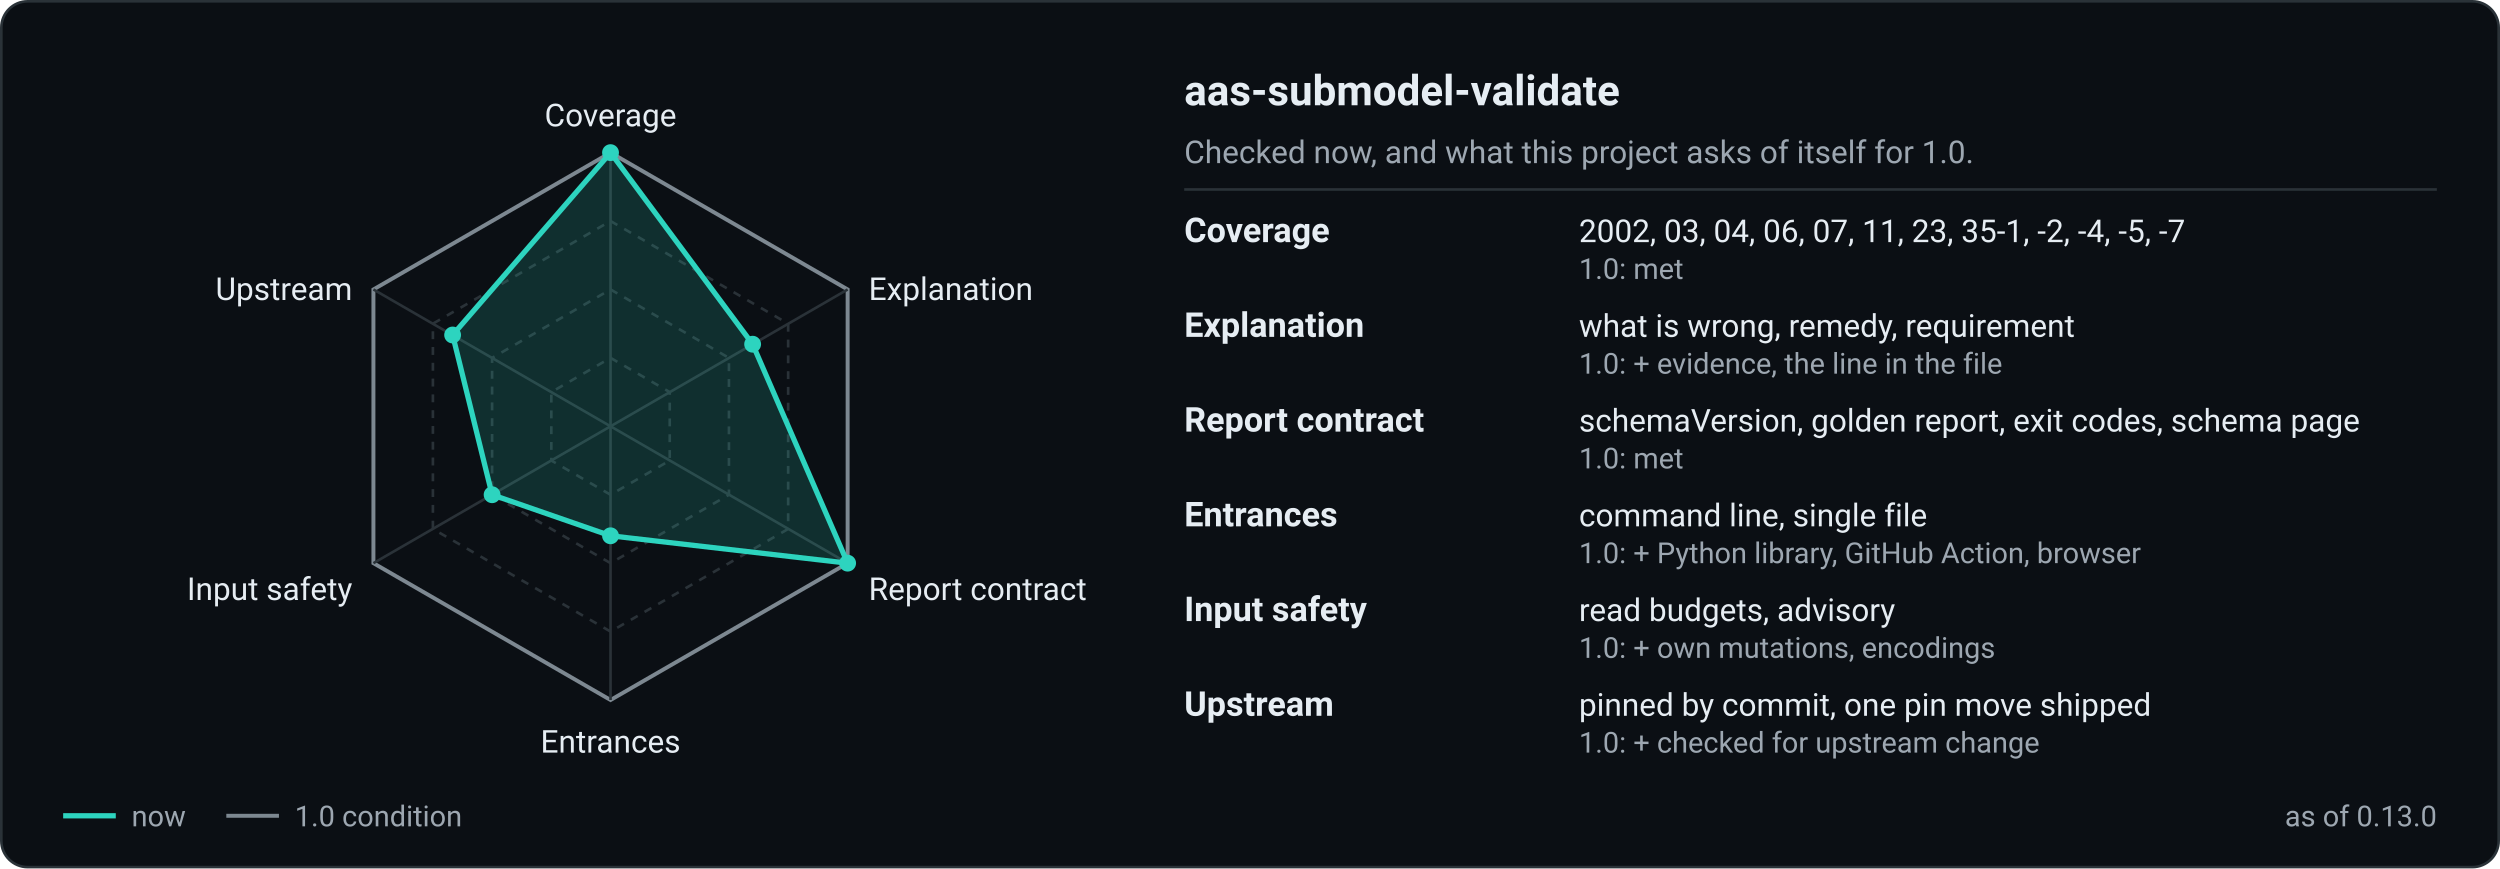
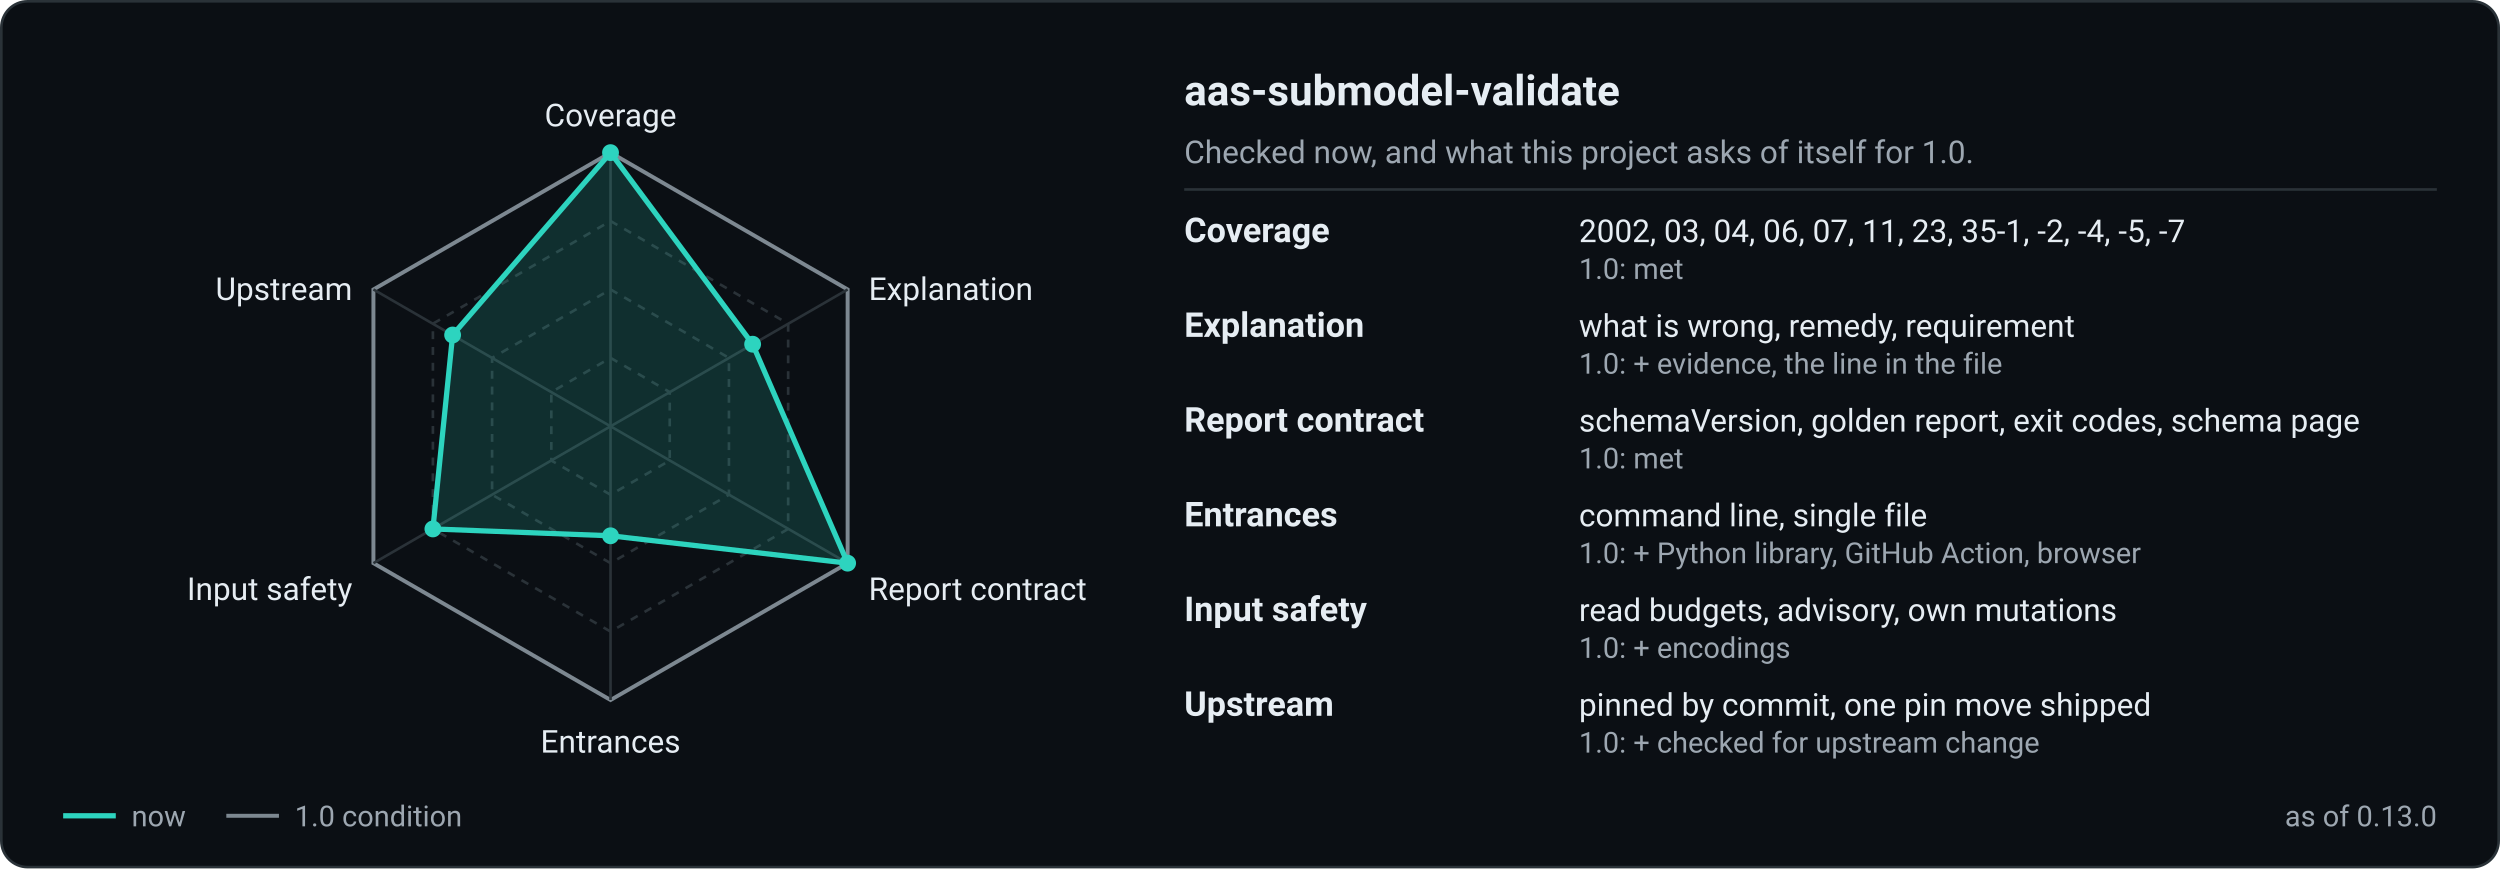
<svg xmlns="http://www.w3.org/2000/svg" width="950" height="330" viewBox="0 0 950 330" role="img" aria-labelledby="t d">
  <rect x="0.5" y="0.5" width="949" height="329" rx="10" fill="#0b0f14" stroke="#2a3238" />
  <polygon points="232.0,136.0 254.5,149.0 254.5,175.0 232.0,188.0 209.5,175.0 209.5,149.0" fill="none" stroke="#2a3238" stroke-width="1" stroke-dasharray="3 3" />
  <polygon points="232.0,110.0 277.0,136.0 277.0,188.0 232.0,214.0 187.0,188.0 187.0,136.0" fill="none" stroke="#2a3238" stroke-width="1" stroke-dasharray="3 3" />
  <polygon points="232.0,84.0 299.5,123.0 299.5,201.0 232.0,240.0 164.5,201.0 164.5,123.0" fill="none" stroke="#2a3238" stroke-width="1" stroke-dasharray="3 3" />
  <polygon points="232.0,58.0 322.1,110.0 322.1,214.0 232.0,266.0 141.9,214.0 141.9,110.0" fill="none" stroke="#7d8891" stroke-width="1.5" />
  <line x1="232" y1="162" x2="232.0" y2="58.0" stroke="#2a3238" stroke-width="1" />
  <line x1="232" y1="162" x2="322.1" y2="110.0" stroke="#2a3238" stroke-width="1" />
  <line x1="232" y1="162" x2="322.1" y2="214.0" stroke="#2a3238" stroke-width="1" />
  <line x1="232" y1="162" x2="232.0" y2="266.0" stroke="#2a3238" stroke-width="1" />
  <line x1="232" y1="162" x2="141.9" y2="214.0" stroke="#2a3238" stroke-width="1" />
  <line x1="232" y1="162" x2="141.9" y2="110.0" stroke="#2a3238" stroke-width="1" />
-   <polygon points="232.0,58.0 286.0,130.8 322.1,214.0 232.0,203.6 187.0,188.0 172.0,127.3" fill="#2dd4bf" fill-opacity="0.16" stroke="#2dd4bf" stroke-width="2" stroke-linejoin="round" />
+   <polygon points="232.0,58.0 286.0,130.8 322.1,214.0 232.0,203.6 164.5,201.0 172.0,127.3" fill="#2dd4bf" fill-opacity="0.16" stroke="#2dd4bf" stroke-width="2" stroke-linejoin="round" />
  <circle cx="232.0" cy="58.0" r="3.2" fill="#2dd4bf" />
  <circle cx="286.0" cy="130.8" r="3.2" fill="#2dd4bf" />
  <circle cx="322.1" cy="214.0" r="3.2" fill="#2dd4bf" />
  <circle cx="232.0" cy="203.6" r="3.2" fill="#2dd4bf" />
-   <circle cx="187.0" cy="188.0" r="3.2" fill="#2dd4bf" />
+   <circle cx="164.5" cy="201.0" r="3.2" fill="#2dd4bf" />
  <circle cx="172.0" cy="127.3" r="3.2" fill="#2dd4bf" />
  <text x="232.0" y="48.0" text-anchor="middle" font-family="-apple-system, 'Segoe UI', Roboto, 'Helvetica Neue', Arial, sans-serif" font-size="12" fill="#e6edf3">Coverage</text>
  <text x="330.1" y="114.0" text-anchor="start" font-family="-apple-system, 'Segoe UI', Roboto, 'Helvetica Neue', Arial, sans-serif" font-size="12" fill="#e6edf3">Explanation</text>
  <text x="330.1" y="228.0" text-anchor="start" font-family="-apple-system, 'Segoe UI', Roboto, 'Helvetica Neue', Arial, sans-serif" font-size="12" fill="#e6edf3">Report contract</text>
  <text x="232.0" y="286.0" text-anchor="middle" font-family="-apple-system, 'Segoe UI', Roboto, 'Helvetica Neue', Arial, sans-serif" font-size="12" fill="#e6edf3">Entrances</text>
  <text x="133.9" y="228.0" text-anchor="end" font-family="-apple-system, 'Segoe UI', Roboto, 'Helvetica Neue', Arial, sans-serif" font-size="12" fill="#e6edf3">Input safety</text>
  <text x="133.9" y="114.0" text-anchor="end" font-family="-apple-system, 'Segoe UI', Roboto, 'Helvetica Neue', Arial, sans-serif" font-size="12" fill="#e6edf3">Upstream</text>
  <line x1="24" y1="310" x2="44" y2="310" stroke="#2dd4bf" stroke-width="2" />
  <text x="50" y="314" font-family="-apple-system, 'Segoe UI', Roboto, 'Helvetica Neue', Arial, sans-serif" font-size="11" fill="#9da7b1">now</text>
  <line x1="86" y1="310" x2="106" y2="310" stroke="#7d8891" stroke-width="1.5" />
  <text x="112" y="314" font-family="-apple-system, 'Segoe UI', Roboto, 'Helvetica Neue', Arial, sans-serif" font-size="11" fill="#9da7b1">1.0 condition</text>
  <text x="926" y="314" text-anchor="end" font-family="-apple-system, 'Segoe UI', Roboto, 'Helvetica Neue', Arial, sans-serif" font-size="11" fill="#9da7b1">as of 0.13.0</text>
  <text x="450" y="40" font-family="-apple-system, 'Segoe UI', Roboto, 'Helvetica Neue', Arial, sans-serif" font-size="16" font-weight="600" fill="#e6edf3">aas-submodel-validate</text>
  <text x="450" y="62" font-family="-apple-system, 'Segoe UI', Roboto, 'Helvetica Neue', Arial, sans-serif" font-size="12" fill="#9da7b1">Checked now, and what this project asks of itself for 1.0.</text>
  <line x1="450" y1="72" x2="926" y2="72" stroke="#2a3238" />
  <text x="450" y="92" font-family="-apple-system, 'Segoe UI', Roboto, 'Helvetica Neue', Arial, sans-serif" font-size="13" font-weight="600" fill="#e6edf3">Coverage</text>
  <text x="600" y="92" font-family="-apple-system, 'Segoe UI', Roboto, 'Helvetica Neue', Arial, sans-serif" font-size="12" fill="#e6edf3">2002, 03, 04, 06, 07, 11, 23, 35-1, -2, -4, -5, -7</text>
  <text x="600" y="106" font-family="-apple-system, 'Segoe UI', Roboto, 'Helvetica Neue', Arial, sans-serif" font-size="11" fill="#9da7b1">1.0: met</text>
  <text x="450" y="128" font-family="-apple-system, 'Segoe UI', Roboto, 'Helvetica Neue', Arial, sans-serif" font-size="13" font-weight="600" fill="#e6edf3">Explanation</text>
  <text x="600" y="128" font-family="-apple-system, 'Segoe UI', Roboto, 'Helvetica Neue', Arial, sans-serif" font-size="12" fill="#e6edf3">what is wrong, remedy, requirement</text>
  <text x="600" y="142" font-family="-apple-system, 'Segoe UI', Roboto, 'Helvetica Neue', Arial, sans-serif" font-size="11" fill="#9da7b1">1.0: + evidence, the line in the file</text>
  <text x="450" y="164" font-family="-apple-system, 'Segoe UI', Roboto, 'Helvetica Neue', Arial, sans-serif" font-size="13" font-weight="600" fill="#e6edf3">Report contract</text>
  <text x="600" y="164" font-family="-apple-system, 'Segoe UI', Roboto, 'Helvetica Neue', Arial, sans-serif" font-size="12" fill="#e6edf3">schemaVersion, golden report, exit codes, schema page</text>
  <text x="600" y="178" font-family="-apple-system, 'Segoe UI', Roboto, 'Helvetica Neue', Arial, sans-serif" font-size="11" fill="#9da7b1">1.0: met</text>
  <text x="450" y="200" font-family="-apple-system, 'Segoe UI', Roboto, 'Helvetica Neue', Arial, sans-serif" font-size="13" font-weight="600" fill="#e6edf3">Entrances</text>
  <text x="600" y="200" font-family="-apple-system, 'Segoe UI', Roboto, 'Helvetica Neue', Arial, sans-serif" font-size="12" fill="#e6edf3">command line, single file</text>
  <text x="600" y="214" font-family="-apple-system, 'Segoe UI', Roboto, 'Helvetica Neue', Arial, sans-serif" font-size="11" fill="#9da7b1">1.0: + Python library, GitHub Action, browser</text>
  <text x="450" y="236" font-family="-apple-system, 'Segoe UI', Roboto, 'Helvetica Neue', Arial, sans-serif" font-size="13" font-weight="600" fill="#e6edf3">Input safety</text>
-   <text x="600" y="236" font-family="-apple-system, 'Segoe UI', Roboto, 'Helvetica Neue', Arial, sans-serif" font-size="12" fill="#e6edf3">read budgets, advisory</text>
-   <text x="600" y="250" font-family="-apple-system, 'Segoe UI', Roboto, 'Helvetica Neue', Arial, sans-serif" font-size="11" fill="#9da7b1">1.0: + own mutations, encodings</text>
+   <text x="600" y="236" font-family="-apple-system, 'Segoe UI', Roboto, 'Helvetica Neue', Arial, sans-serif" font-size="12" fill="#e6edf3">read budgets, advisory, own mutations</text>
+   <text x="600" y="250" font-family="-apple-system, 'Segoe UI', Roboto, 'Helvetica Neue', Arial, sans-serif" font-size="11" fill="#9da7b1">1.0: + encodings</text>
  <text x="450" y="272" font-family="-apple-system, 'Segoe UI', Roboto, 'Helvetica Neue', Arial, sans-serif" font-size="13" font-weight="600" fill="#e6edf3">Upstream</text>
  <text x="600" y="272" font-family="-apple-system, 'Segoe UI', Roboto, 'Helvetica Neue', Arial, sans-serif" font-size="12" fill="#e6edf3">pinned by commit, one pin move shipped</text>
  <text x="600" y="286" font-family="-apple-system, 'Segoe UI', Roboto, 'Helvetica Neue', Arial, sans-serif" font-size="11" fill="#9da7b1">1.0: + checked for upstream change</text>
</svg>
